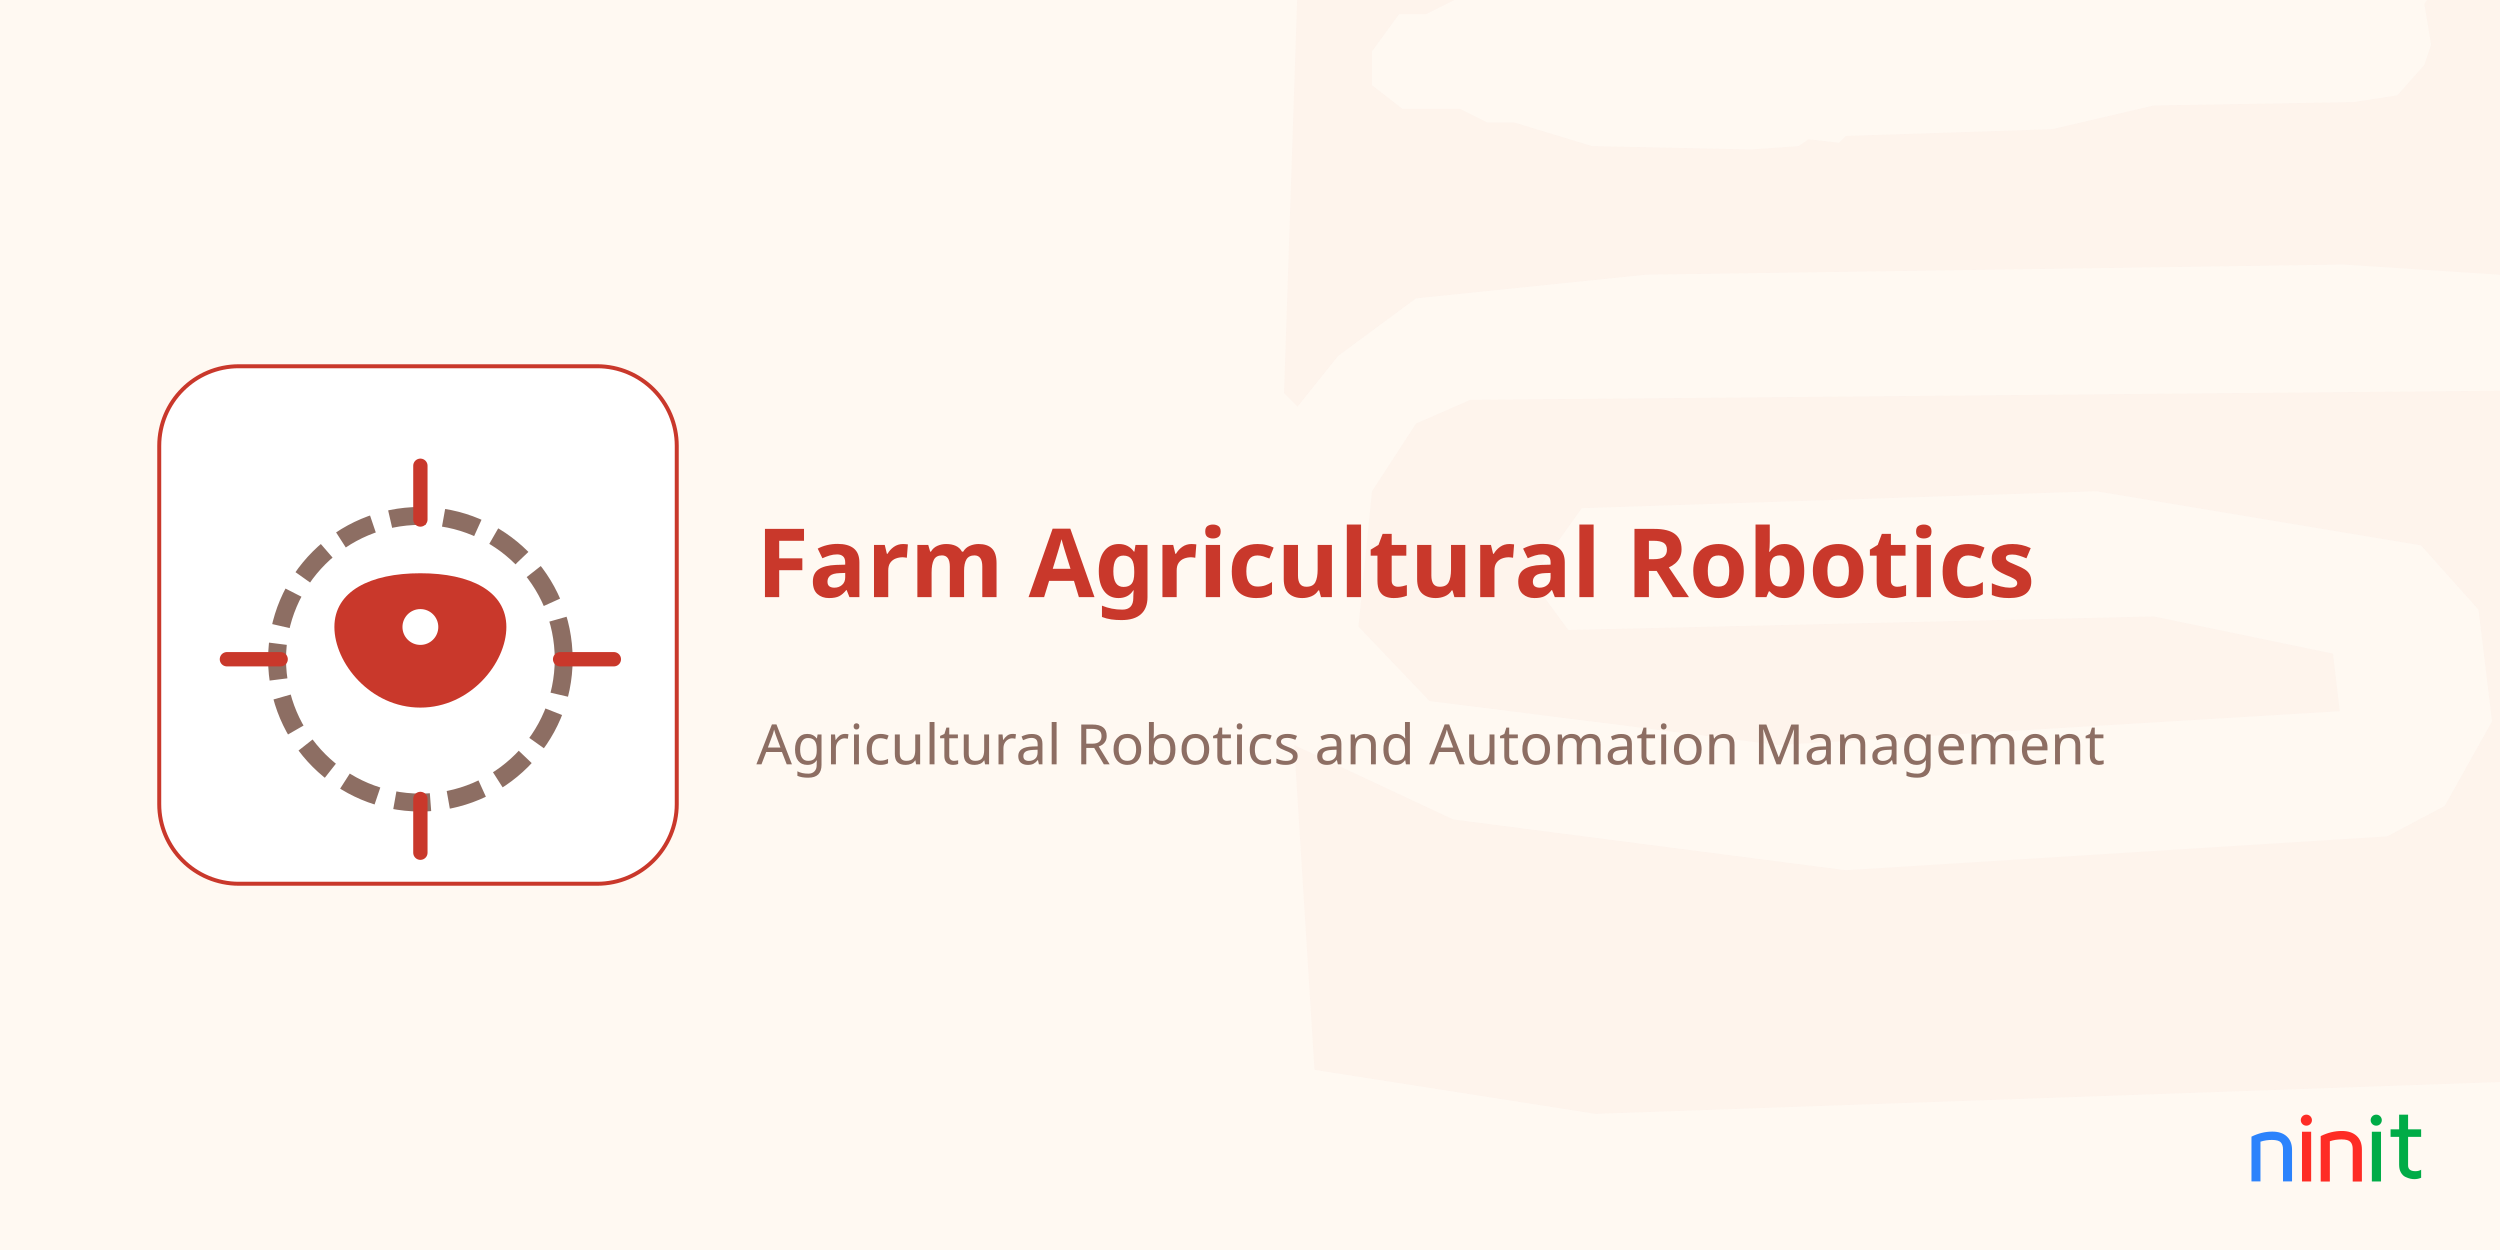
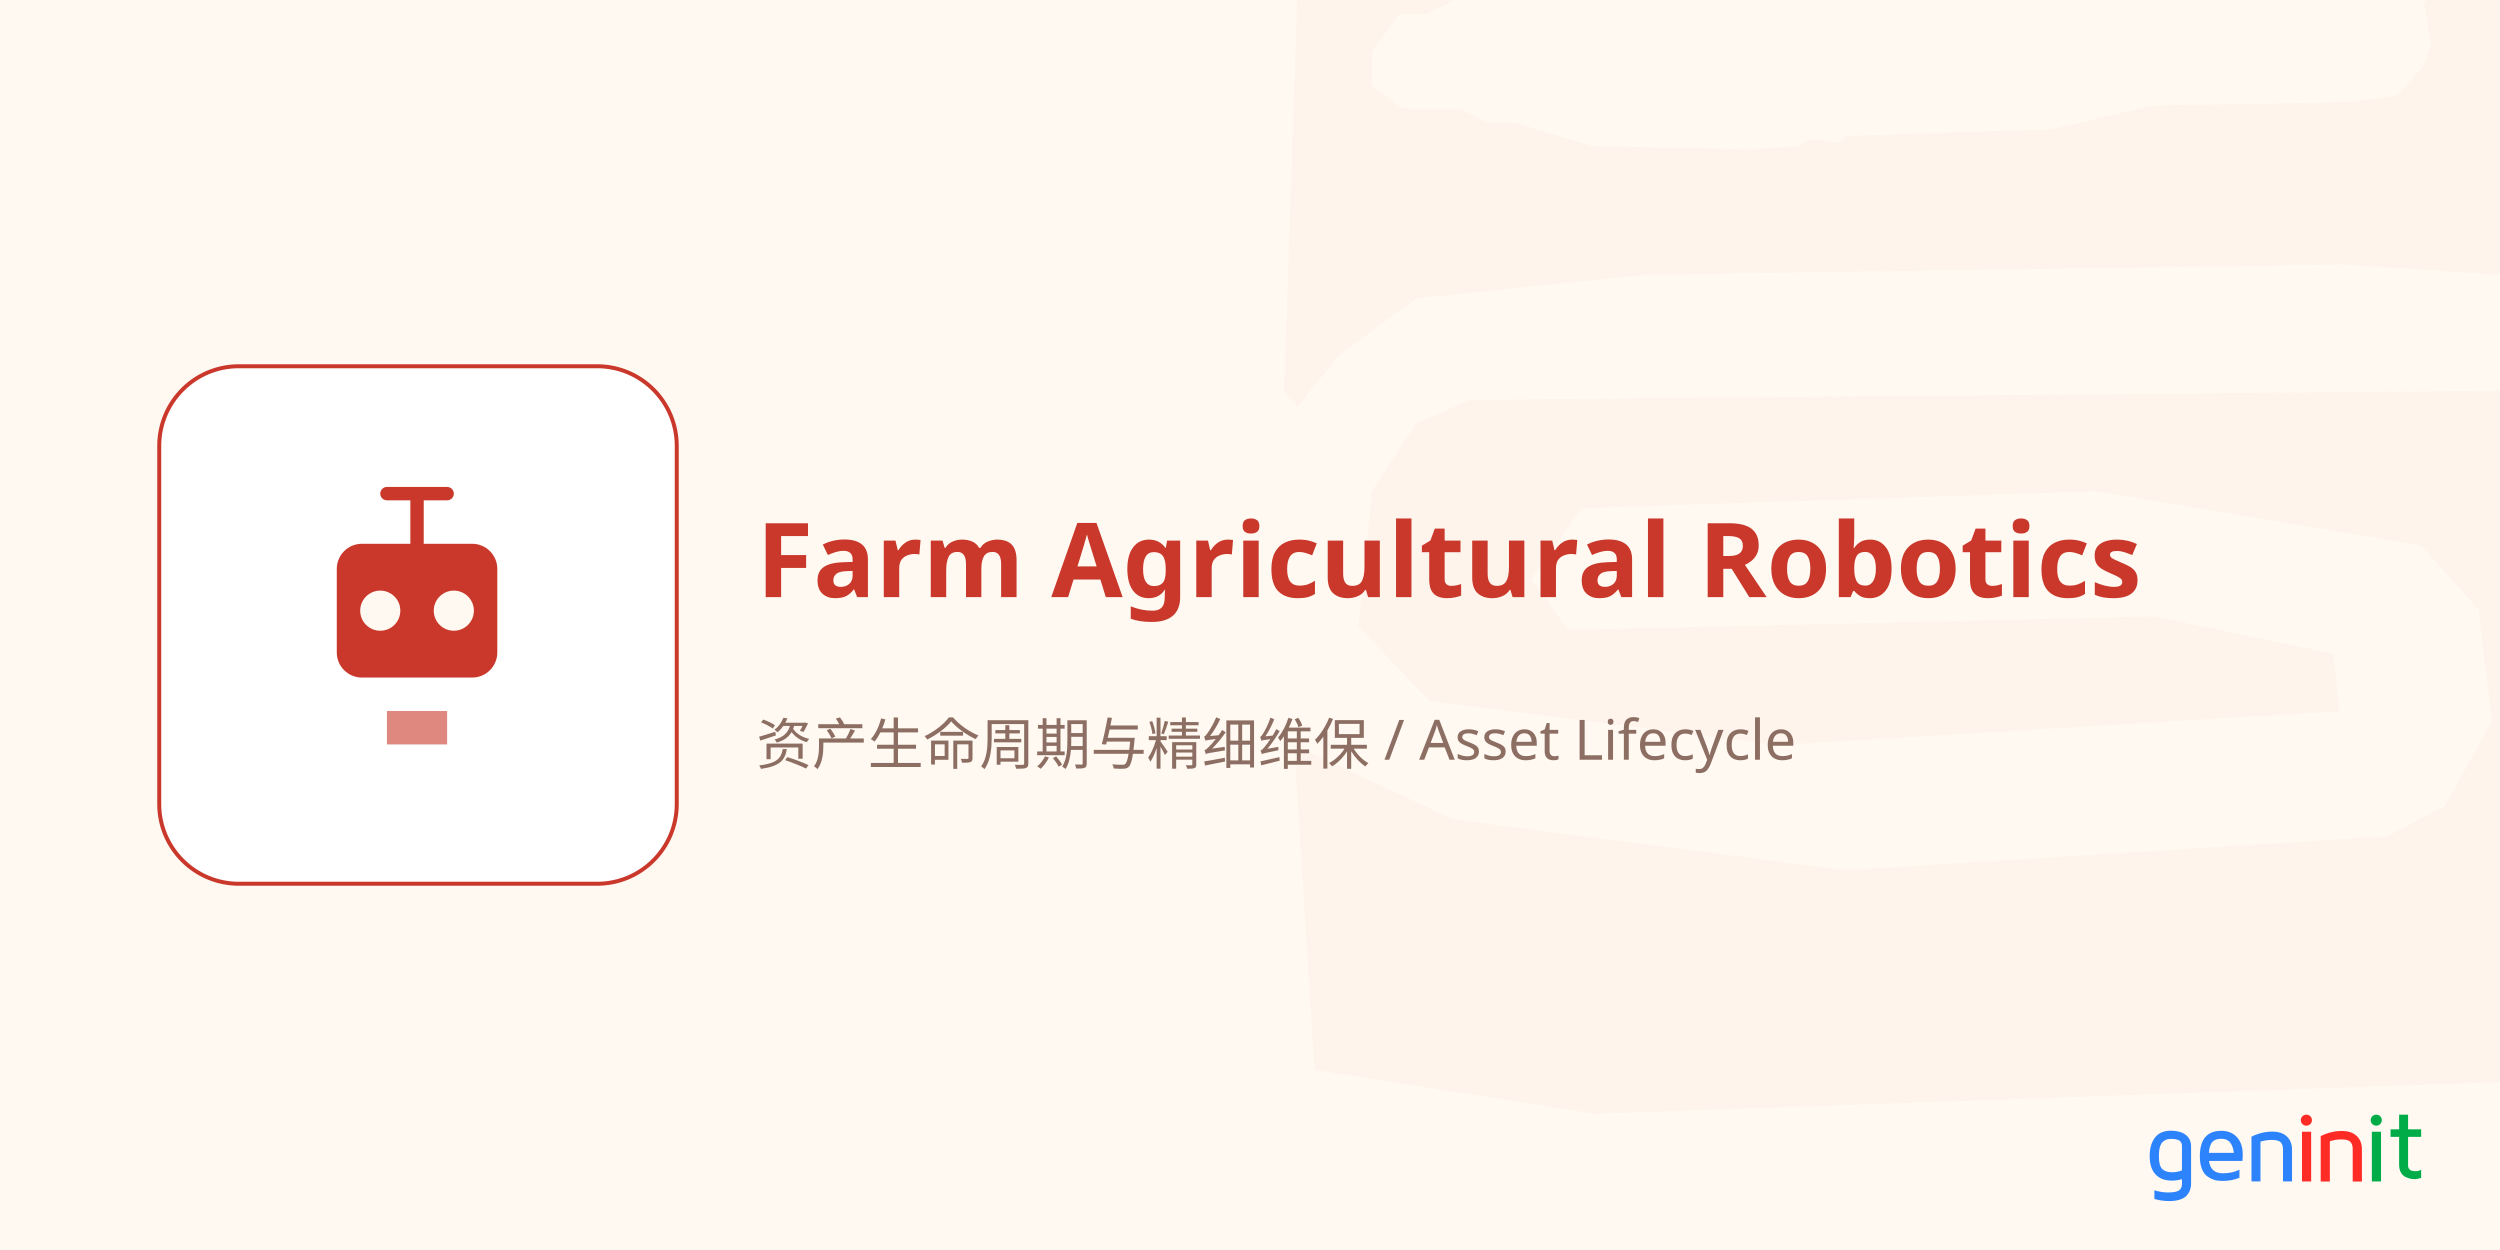
<svg xmlns="http://www.w3.org/2000/svg" width="628" height="314" viewBox="0 0 628 314">
  <rect width="628" height="314" fill="#FFF9F2" />
  <g transform="translate(320, -50) scale(0.85)" opacity="0.03">
    <path fill-rule="evenodd" fill="#C9382B" d="M 395,174 58,177 42,184 29,204 25,244 46,266 149,279 315,269 313,252 260,241 87,245 76,230 91,209 243,204 339,220 356,239 360,272 346,297 329,306 169,316 53,301 6,279 12,375 95,388 379,378 391,368 Z M 386,15 375,7 354,3 299,3 298,0 277,0 264,4 127,3 29,8 19,16 13,27 7,55 3,175 7,179 19,164 42,147 110,140 316,137 362,140 392,147 393,61 Z M 342,57 340,60 342,72 340,78 332,87 319,89 260,90 230,97 169,99 167,101 158,100 155,102 141,103 94,102 71,95 63,95 55,91 38,91 29,84 29,74 37,63 45,63 55,58 63,58 82,52 95,53 134,49 197,50 228,47 261,47 311,51 326,50 Z" />
  </g>
  <rect x="40" y="92" width="130" height="130" rx="20" fill="white" stroke="#C9382B" stroke-width="1" />
-   <g transform="translate(48, 108) scale(0.45)">
-     <circle cx="128" cy="128" r="80" stroke="#8D6E63" stroke-width="10" fill="none" stroke-dasharray="20,10" />
-     <line x1="128" y1="20" x2="128" y2="50" stroke="#C9382B" stroke-width="8" stroke-linecap="round" />
-     <line x1="128" y1="206" x2="128" y2="236" stroke="#C9382B" stroke-width="8" stroke-linecap="round" />
-     <line x1="20" y1="128" x2="50" y2="128" stroke="#C9382B" stroke-width="8" stroke-linecap="round" />
-     <line x1="206" y1="128" x2="236" y2="128" stroke="#C9382B" stroke-width="8" stroke-linecap="round" />
-     <path d="M128,155 C100,155 80,130 80,110 C80,90 100,80 128,80 C156,80 176,90 176,110 C176,130 156,155 128,155 Z" fill="#C9382B" />
-     <circle cx="128" cy="110" r="10" fill="white" />
+   <g transform="translate(51, 103) scale(0.42)">
+     <rect x="80" y="80" width="96" height="80" rx="15" fill="#C9382B" />
+     <circle cx="106" cy="120" r="12" fill="#FFF9F2" />
+     <circle cx="150" cy="120" r="12" fill="#FFF9F2" />
+     <rect x="110" y="180" width="36" height="20" fill="#C9382B" opacity="0.6" />
+     <path d="M128,80 L128,50 M110,50 L146,50" stroke="#C9382B" stroke-width="8" stroke-linecap="round" />
  </g>
  <g transform="translate(190, 150)">
-     <text x="0" y="0" fill="#C9382B" font-family="'PingFang SC', 'Microsoft YaHei', 'SimHei', 'Source Han Sans CN', sans-serif" font-size="24" font-weight="bold">Farm Agricultural Robotics</text>
-     <text x="0" y="42" fill="#8D6E63" font-family="'PingFang SC', 'Microsoft YaHei', 'SimHei', 'Source Han Sans CN', sans-serif" font-size="14">Agricultural Robotics and Automation Management</text>
+     <text x="0" y="0" fill="#C9382B" font-family="'PingFang SC', 'Microsoft YaHei', 'SimHei', sans-serif" font-size="26" font-weight="bold">Farm Agricultural Robotics</text>
+     <text x="0" y="42" fill="#8D6E63" font-family="'PingFang SC', 'Microsoft YaHei', 'SimHei', sans-serif" font-size="14">资产生命周期与精细维保 / Asset Lifecycle</text>
  </g>
  <g transform="translate(540, 280) scale(0.1)">
    <path d="M605.1,55.8 L605.1,36.8 L626.6,36.8 L626.6,0 L649.1,0 L649.1,36.8 L681.9,36.8 L681.9,55.8 L649.1,55.8 L649.1,127.5 C649.1,137.2 655.2,142 667.4,142 C667.4,142 667.5,142 667.6,142 C673.2,142 678,140.8 681.9,138.4 L681.9,158.6 C676.3,160.9 670.7,162 665.1,162 C664.9,162 664.7,162 664.5,162 C661.5,162 658.3,161.6 654.9,160.9 C651.6,160.2 647.5,158.8 642.8,156.6 C638.1,154.5 634.2,150.8 631.2,145.5 C628.1,140.3 626.6,133.7 626.6,125.9 L626.6,55.8 L605.1,55.8 Z" fill="#00AC47" />
    <path d="M555.1,13.9 C555.1,6.2 561.3,0 569,0 L569.3,0 C576.9,0 583.1,6.2 583.1,13.9 C583.1,21.5 576.9,27.7 569.3,27.7 L569,27.7 C561.3,27.7 555.1,21.5 555.1,13.9 Z M558.1,167.8 L558.1,43 L581.1,43 L581.1,167.8 L558.1,167.8 Z" fill="#00AC47" />
    <path d="M429.6,168 L429.6,53.9 C446.9,45.3 464.7,41 482.8,41 C498.5,41 510.8,45.1 519.8,53.3 C528.7,61.5 533.1,72.9 533.1,87.5 L533.1,168 L510,168 L510,85.9 C510,78.6 508.2,72.8 504.4,68.6 C500.7,64.4 493.2,62.2 481.8,62.2 C471.7,62.2 461.9,63.7 452.6,66.8 L452.6,168 L429.6,168 Z" fill="#FE2C25" />
    <path d="M379.6,13.9 C379.6,6.2 385.8,0 393.5,0 L393.7,0 C401.4,0 407.6,6.2 407.6,13.9 C407.6,21.5 401.4,27.7 393.7,27.7 L393.5,27.7 C385.8,27.7 379.6,21.5 379.6,13.9 Z M382.6,167.8 L382.6,43 L405.6,43 L405.6,167.8 L382.6,167.8 Z" fill="#FE2C25" />
    <path d="M255.7,167.6 L255.7,55.3 C272.8,46.8 290.2,42.6 308.1,42.6 C323.6,42.6 335.7,46.6 344.4,54.7 C353.2,62.8 357.6,74 357.6,88.4 L357.6,167.6 L334.9,167.6 L334.9,86.8 C334.9,79.6 333.1,73.9 329.4,69.7 C325.7,65.6 318.3,63.5 307.1,63.5 C297.1,63.5 287.5,65 278.3,67.9 L278.3,167.6 L255.7,167.6 Z" fill="#2C83FC" />
+     <path d="M126,104.9 C126,62 144,40.6 179.8,40.6 C179.9,40.6 180,40.6 180,40.6 C196.3,40.6 209.3,45.9 219.1,56.5 C228.8,67.2 233.7,81.5 233.7,99.3 C233.7,105.2 233.5,110.9 233,116.3 L149,116.3 C151.7,136.9 163.2,147.3 183.4,147.3 C199.8,147.3 213.9,144.3 225.5,138.2 L225.5,158.5 C212.9,163.8 198.7,166.5 182.9,166.5 C182.7,166.5 182.4,166.5 182.2,166.5 C175,166.5 168.4,165.6 162.4,163.8 C156.4,162 150.4,159 144.7,154.9 C138.9,150.8 134.4,144.4 131,135.9 C127.7,127.3 126,117 126,104.9 Z M148.7,96 L211.3,96 C211,91.9 210.3,88.1 209.2,84.4 C208.1,80.7 206.5,76.9 204.3,73.1 C202.1,69.3 199,66.3 194.8,64 C190.7,61.7 185.8,60.6 180,60.6 C169.8,60.6 162.3,63.2 157.4,68.5 C152.6,73.8 149.7,83 148.7,96 Z" fill="#2C83FC" />
+     <path d="M0,104.3 C0,84.9 4.4,69.3 13.2,57.7 C22,46.1 35.5,40.3 53.7,40.3 C68.9,40.3 81.1,43.7 90.3,50.6 C99.5,57.5 104,67.3 104,79.9 L104,173.2 C104,178.7 103.2,183.9 101.6,188.6 C100,193.4 97.4,198 93.6,202.5 C89.8,207.1 84.2,210.6 76.6,213.2 C69,215.8 59.8,217.1 48.9,217.1 C36.4,217.1 24,215.3 11.8,211.8 L11.8,190 C23.6,193.7 35.4,195.5 47,195.5 C55,195.5 61.5,194.8 66.6,193.3 C71.6,191.9 75.1,189.9 77,187.2 C78.9,184.6 80.1,182.3 80.5,180.5 C80.9,178.6 81.1,176.2 81.1,173.2 L81.1,162.1 C72.6,164.5 64.2,165.7 55.8,165.7 C37.9,165.7 24.1,160.4 14.5,149.9 C4.8,139.3 0,124.1 0,104.3 Z M23.1,104.3 C23.1,120.6 26,131.4 31.8,136.8 C37.6,142.2 45.6,144.8 55.8,144.8 C64.8,144.8 73.2,143.2 81.1,140 L81.1,78.5 C81.1,76.6 80.9,75 80.6,73.7 C80.3,72.4 79.4,70.5 77.8,68.2 C76.3,65.8 73.5,64 69.4,62.8 C65.3,61.5 60.1,60.9 53.7,60.9 C49.6,60.9 45.9,61.4 42.8,62.4 C39.7,63.4 36.5,65.3 33.2,68 C30,70.8 27.5,75.2 25.7,81.3 C23.9,87.4 23.1,95.1 23.1,104.3 Z" fill="#2C83FC" />
  </g>
</svg>
